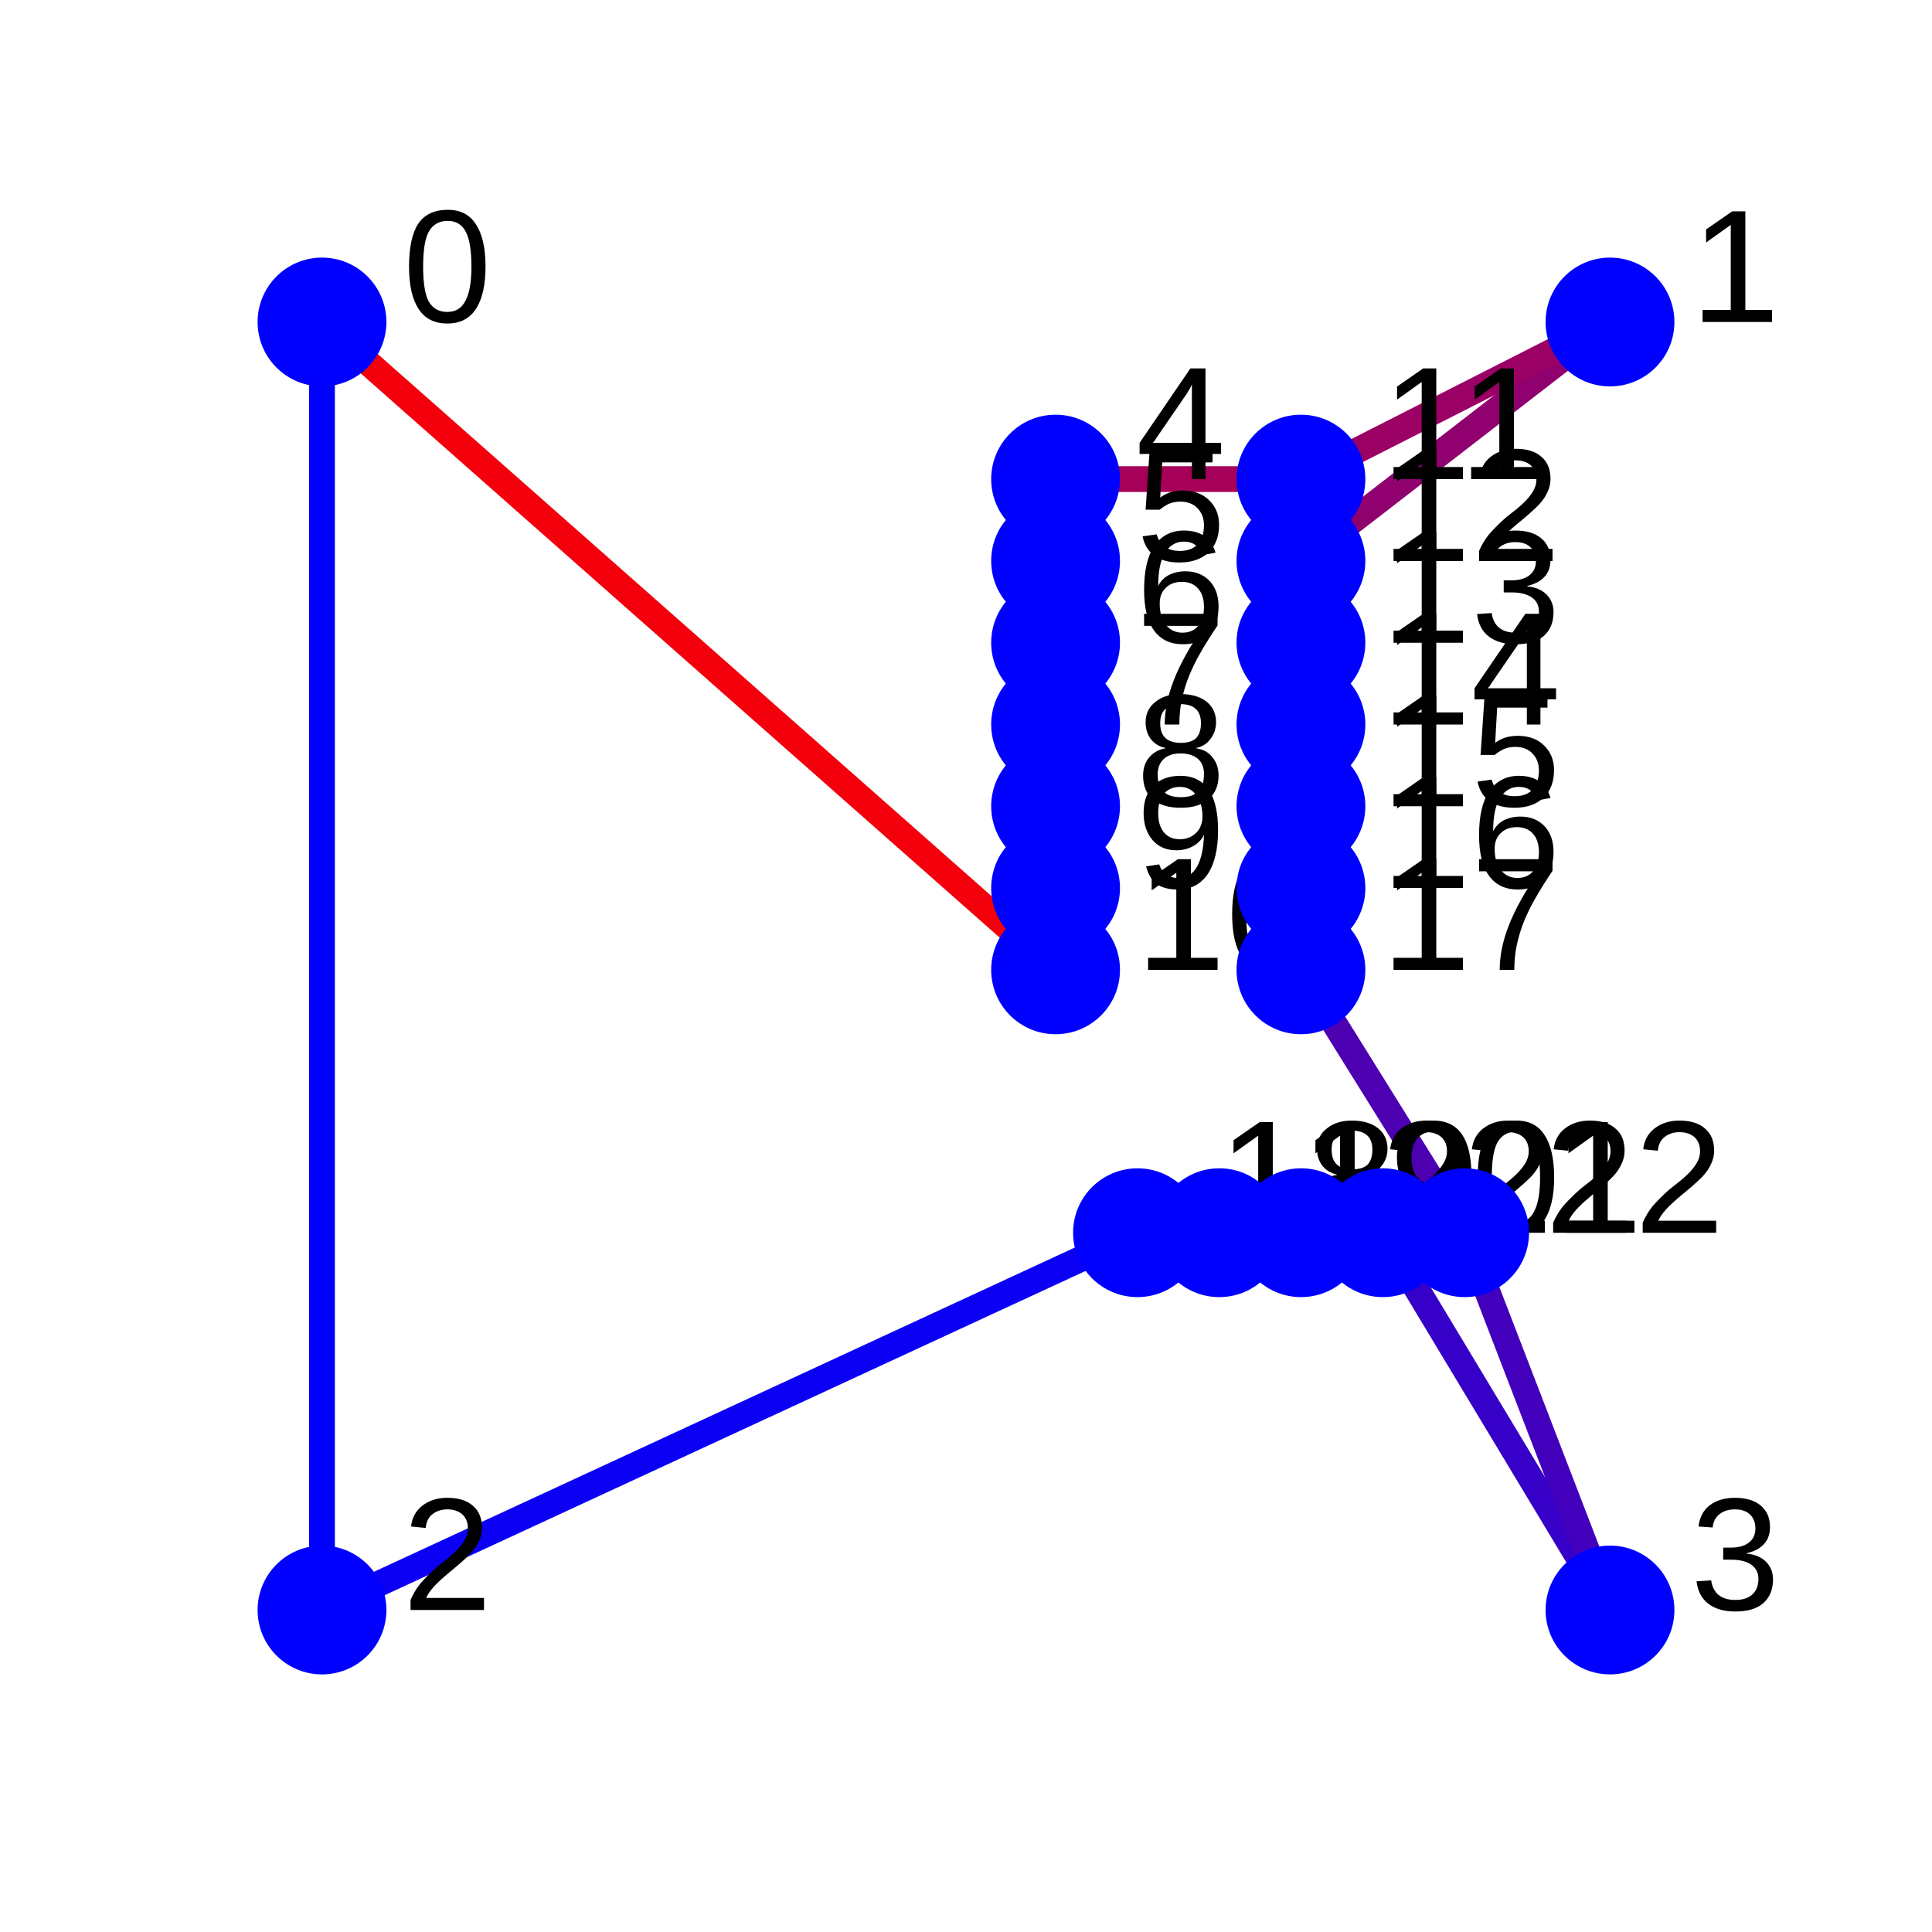
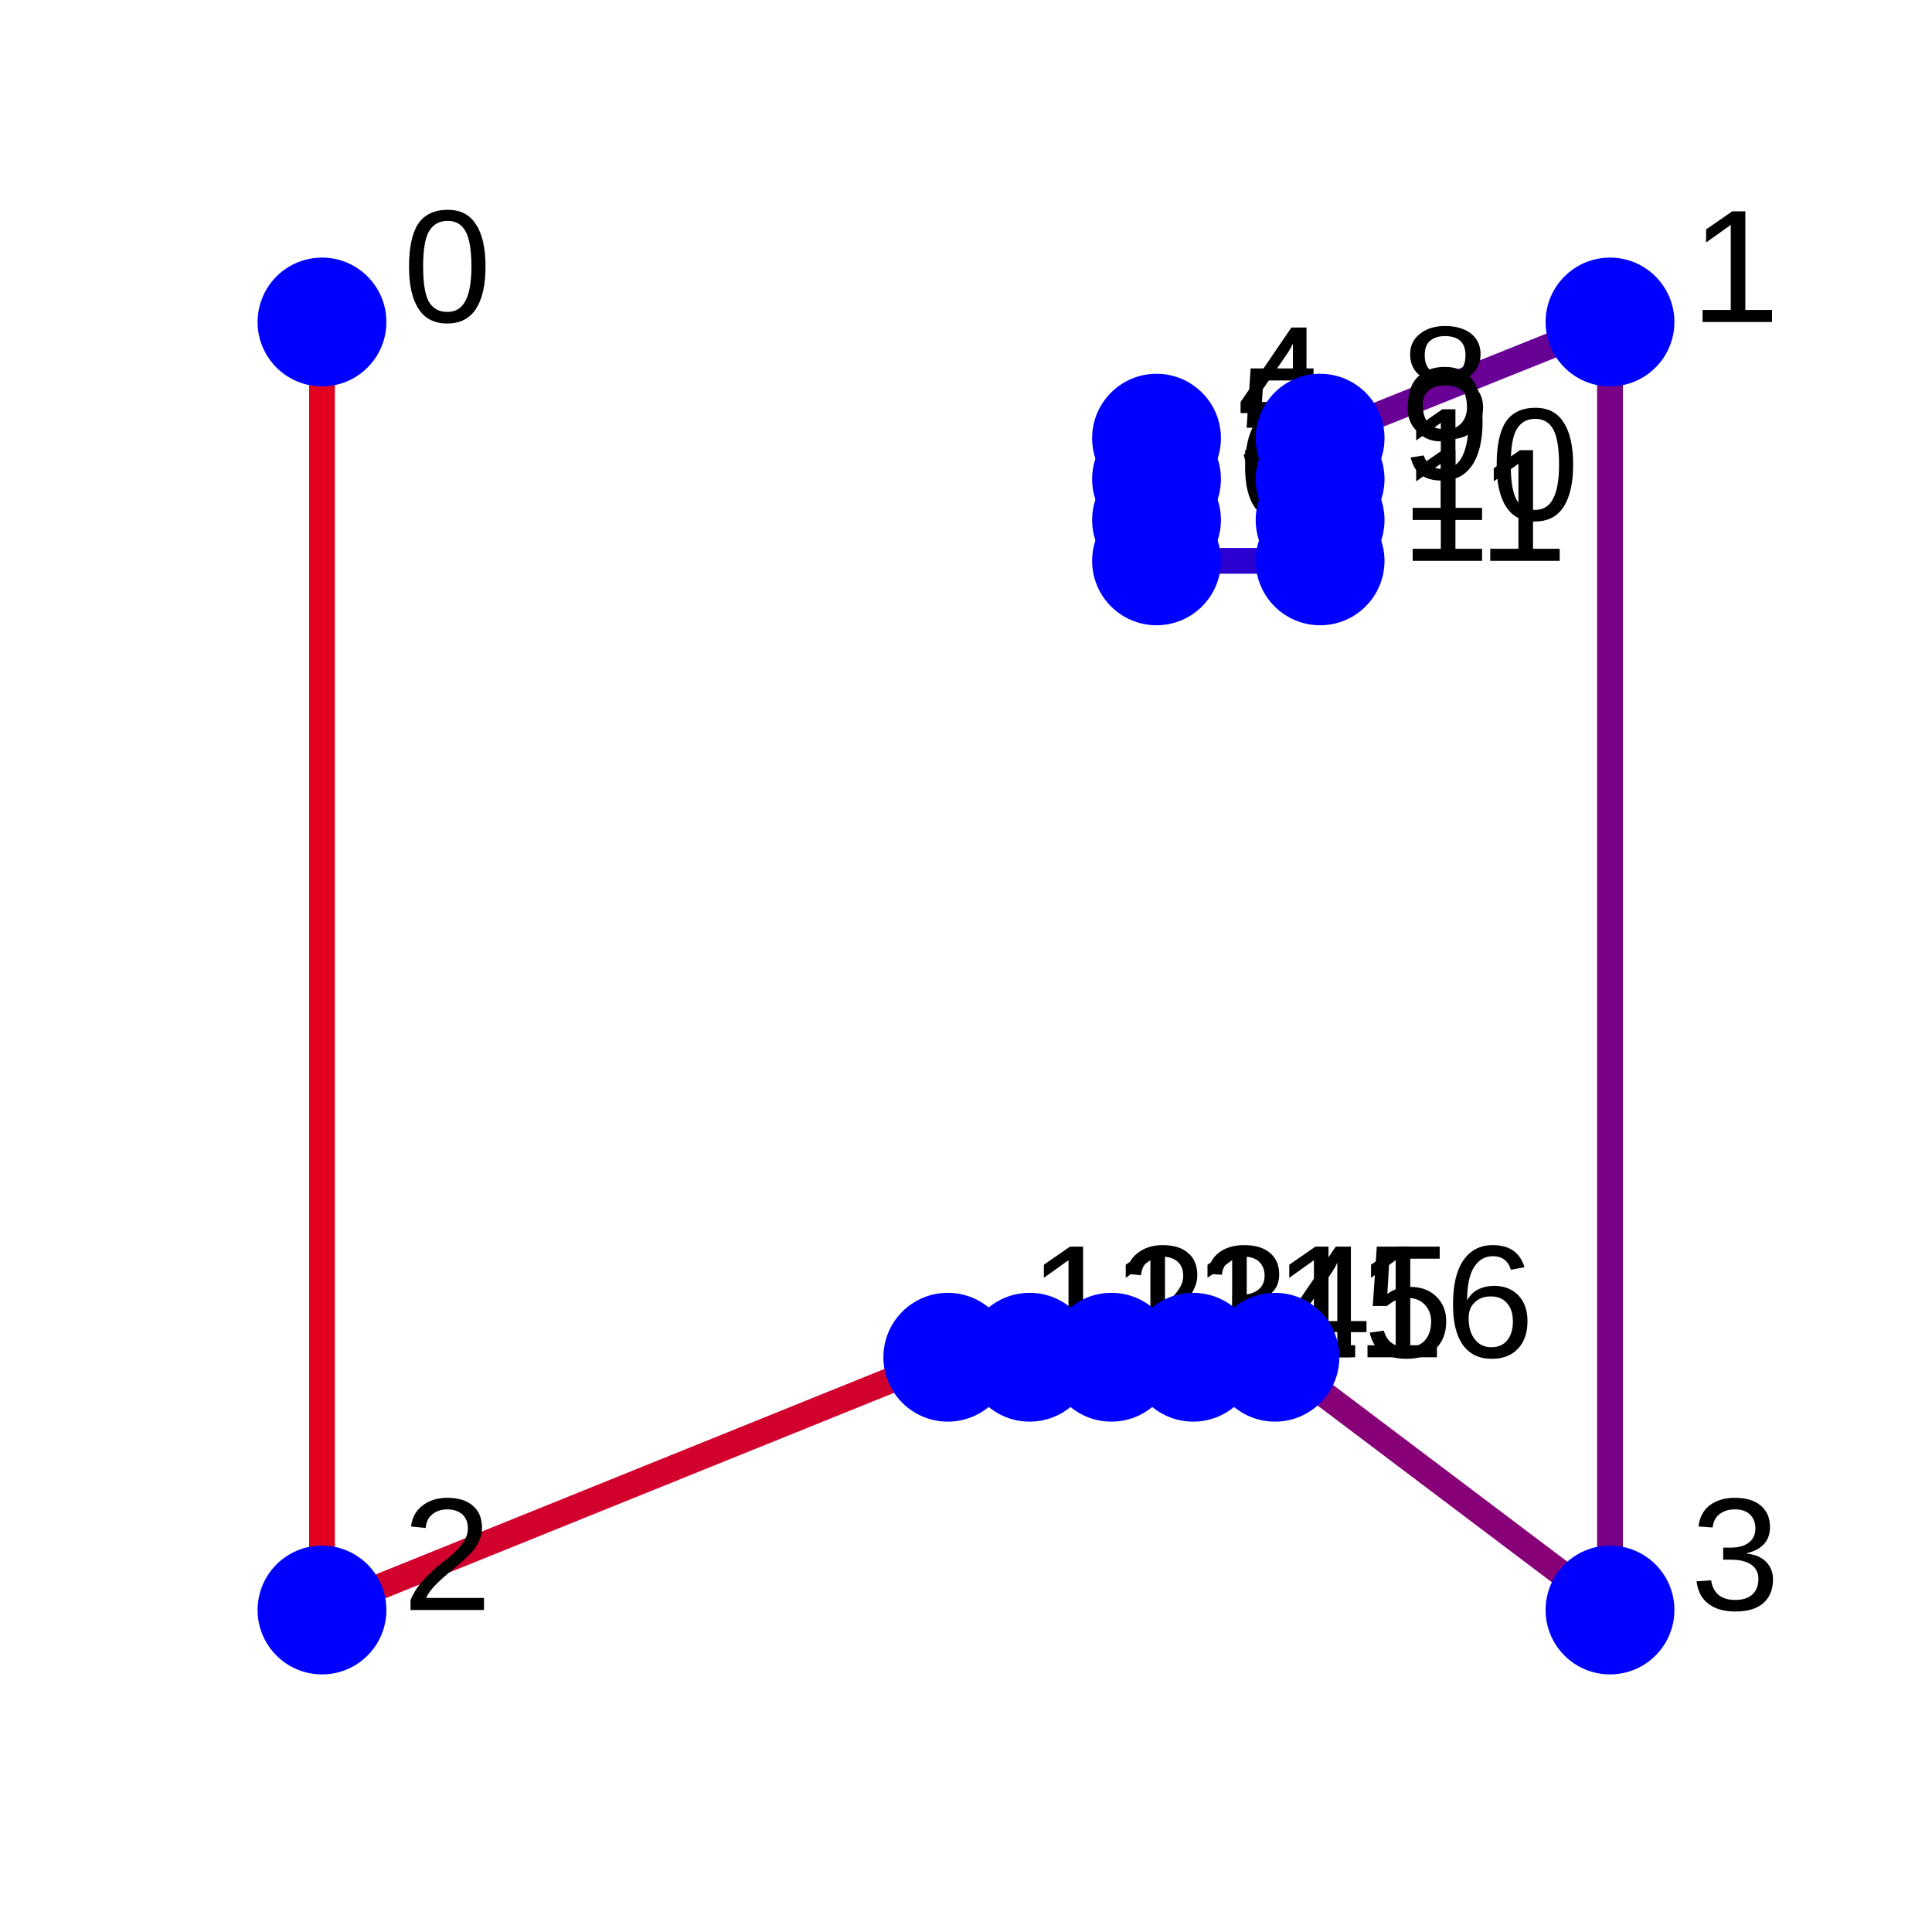
<svg xmlns="http://www.w3.org/2000/svg" viewBox="-5 -5 60 60">
  <rect x="-5" y="-5" width="60" height="60" fill="white" />
  <g>
-     <line x1="5" y1="5" x2="5" y2="45" stroke="rgb(0,0,255)" stroke-width="0.8" />
-     <line x1="5" y1="45" x2="30.326" y2="33.283" stroke="rgb(11,0,244)" stroke-width="0.8" />
-     <line x1="30.326" y1="33.283" x2="32.866" y2="33.283" stroke="rgb(22,0,233)" stroke-width="0.8" />
-     <line x1="32.866" y1="33.283" x2="35.406" y2="33.283" stroke="rgb(33,0,222)" stroke-width="0.8" />
-     <line x1="35.406" y1="33.283" x2="37.946" y2="33.283" stroke="rgb(44,0,211)" stroke-width="0.8" />
-     <line x1="37.946" y1="33.283" x2="45" y2="45" stroke="rgb(55,0,200)" stroke-width="0.8" />
-     <line x1="45" y1="45" x2="40.486" y2="33.283" stroke="rgb(66,0,189)" stroke-width="0.8" />
-     <line x1="40.486" y1="33.283" x2="35.402" y2="25.119" stroke="rgb(77,0,178)" stroke-width="0.8" />
-     <line x1="35.402" y1="25.119" x2="35.402" y2="22.579" stroke="rgb(88,0,167)" stroke-width="0.8" />
-     <line x1="35.402" y1="22.579" x2="35.402" y2="20.039" stroke="rgb(99,0,156)" stroke-width="0.8" />
-     <line x1="35.402" y1="20.039" x2="35.402" y2="17.499" stroke="rgb(110,0,145)" stroke-width="0.8" />
-     <line x1="35.402" y1="17.499" x2="35.402" y2="14.959" stroke="rgb(121,0,134)" stroke-width="0.8" />
-     <line x1="35.402" y1="14.959" x2="35.402" y2="12.419" stroke="rgb(133,0,122)" stroke-width="0.8" />
-     <line x1="35.402" y1="12.419" x2="45" y2="5" stroke="rgb(144,0,111)" stroke-width="0.8" />
-     <line x1="45" y1="5" x2="35.402" y2="9.879" stroke="rgb(155,0,100)" stroke-width="0.8" />
-     <line x1="35.402" y1="9.879" x2="27.782" y2="9.879" stroke="rgb(166,0,89)" stroke-width="0.8" />
-     <line x1="27.782" y1="9.879" x2="27.782" y2="12.419" stroke="rgb(177,0,78)" stroke-width="0.8" />
-     <line x1="27.782" y1="12.419" x2="27.782" y2="14.959" stroke="rgb(188,0,67)" stroke-width="0.8" />
-     <line x1="27.782" y1="14.959" x2="27.782" y2="17.499" stroke="rgb(199,0,56)" stroke-width="0.8" />
-     <line x1="27.782" y1="17.499" x2="27.782" y2="20.039" stroke="rgb(210,0,45)" stroke-width="0.8" />
-     <line x1="27.782" y1="20.039" x2="27.782" y2="22.579" stroke="rgb(221,0,34)" stroke-width="0.8" />
-     <line x1="27.782" y1="22.579" x2="27.782" y2="25.119" stroke="rgb(232,0,23)" stroke-width="0.8" />
-     <line x1="27.782" y1="25.119" x2="5" y2="5" stroke="rgb(243,0,12)" stroke-width="0.8" />
+     <line x1="30.917" y1="8.608" x2="30.917" y2="9.878" stroke="rgb(0,0,255)" stroke-width="0.8" />
+     <line x1="30.917" y1="9.878" x2="30.917" y2="11.149" stroke="rgb(15,0,240)" stroke-width="0.8" />
+     <line x1="30.917" y1="11.149" x2="30.917" y2="12.418" stroke="rgb(30,0,225)" stroke-width="0.8" />
+     <line x1="30.917" y1="12.418" x2="35.997" y2="12.418" stroke="rgb(45,0,210)" stroke-width="0.8" />
+     <line x1="35.997" y1="12.418" x2="35.997" y2="11.149" stroke="rgb(60,0,195)" stroke-width="0.8" />
+     <line x1="35.997" y1="11.149" x2="35.997" y2="9.878" stroke="rgb(75,0,180)" stroke-width="0.8" />
+     <line x1="35.997" y1="9.878" x2="35.997" y2="8.608" stroke="rgb(90,0,165)" stroke-width="0.8" />
+     <line x1="35.997" y1="8.608" x2="45" y2="5" stroke="rgb(105,0,150)" stroke-width="0.8" />
+     <line x1="45" y1="5" x2="45" y2="45" stroke="rgb(120,0,135)" stroke-width="0.8" />
+     <line x1="45" y1="45" x2="34.595" y2="37.15" stroke="rgb(135,0,120)" stroke-width="0.8" />
+     <line x1="34.595" y1="37.15" x2="32.055" y2="37.15" stroke="rgb(150,0,105)" stroke-width="0.8" />
+     <line x1="32.055" y1="37.15" x2="29.515" y2="37.15" stroke="rgb(165,0,90)" stroke-width="0.8" />
+     <line x1="29.515" y1="37.15" x2="26.975" y2="37.15" stroke="rgb(180,0,75)" stroke-width="0.8" />
+     <line x1="26.975" y1="37.15" x2="24.435" y2="37.15" stroke="rgb(195,0,60)" stroke-width="0.8" />
+     <line x1="24.435" y1="37.15" x2="5" y2="45" stroke="rgb(210,0,45)" stroke-width="0.8" />
+     <line x1="5" y1="45" x2="5" y2="5" stroke="rgb(225,0,30)" stroke-width="0.8" />
+     <line x1="5" y1="5" x2="5" y2="5" stroke="rgb(240,0,15)" stroke-width="0.8" />
  </g>
  <g>
    <circle cx="5" cy="5" r="2" fill="blue" />
    <text x="7.5" y="5" font-family="Arial" font-size="5" fill="black">0</text>
    <circle cx="45" cy="5" r="2" fill="blue" />
    <text x="47.5" y="5" font-family="Arial" font-size="5" fill="black">1</text>
    <circle cx="5" cy="45" r="2" fill="blue" />
    <text x="7.5" y="45" font-family="Arial" font-size="5" fill="black">2</text>
    <circle cx="45" cy="45" r="2" fill="blue" />
    <text x="47.5" y="45" font-family="Arial" font-size="5" fill="black">3</text>
-     <circle cx="27.782" cy="9.879" r="2" fill="blue" />
-     <text x="30.282" y="9.879" font-family="Arial" font-size="5" fill="black">4</text>
-     <circle cx="27.782" cy="12.419" r="2" fill="blue" />
-     <text x="30.282" y="12.419" font-family="Arial" font-size="5" fill="black">5</text>
-     <circle cx="27.782" cy="14.959" r="2" fill="blue" />
-     <text x="30.282" y="14.959" font-family="Arial" font-size="5" fill="black">6</text>
-     <circle cx="27.782" cy="17.499" r="2" fill="blue" />
-     <text x="30.282" y="17.499" font-family="Arial" font-size="5" fill="black">7</text>
-     <circle cx="27.782" cy="20.039" r="2" fill="blue" />
-     <text x="30.282" y="20.039" font-family="Arial" font-size="5" fill="black">8</text>
-     <circle cx="27.782" cy="22.579" r="2" fill="blue" />
-     <text x="30.282" y="22.579" font-family="Arial" font-size="5" fill="black">9</text>
-     <circle cx="27.782" cy="25.119" r="2" fill="blue" />
-     <text x="30.282" y="25.119" font-family="Arial" font-size="5" fill="black">10</text>
-     <circle cx="35.402" cy="9.879" r="2" fill="blue" />
-     <text x="37.902" y="9.879" font-family="Arial" font-size="5" fill="black">11</text>
-     <circle cx="35.402" cy="12.419" r="2" fill="blue" />
-     <text x="37.902" y="12.419" font-family="Arial" font-size="5" fill="black">12</text>
-     <circle cx="35.402" cy="14.959" r="2" fill="blue" />
-     <text x="37.902" y="14.959" font-family="Arial" font-size="5" fill="black">13</text>
-     <circle cx="35.402" cy="17.499" r="2" fill="blue" />
-     <text x="37.902" y="17.499" font-family="Arial" font-size="5" fill="black">14</text>
-     <circle cx="35.402" cy="20.039" r="2" fill="blue" />
-     <text x="37.902" y="20.039" font-family="Arial" font-size="5" fill="black">15</text>
-     <circle cx="35.402" cy="22.579" r="2" fill="blue" />
-     <text x="37.902" y="22.579" font-family="Arial" font-size="5" fill="black">16</text>
-     <circle cx="35.402" cy="25.119" r="2" fill="blue" />
-     <text x="37.902" y="25.119" font-family="Arial" font-size="5" fill="black">17</text>
-     <circle cx="30.326" cy="33.283" r="2" fill="blue" />
-     <text x="32.826" y="33.283" font-family="Arial" font-size="5" fill="black">18</text>
-     <circle cx="32.866" cy="33.283" r="2" fill="blue" />
-     <text x="35.366" y="33.283" font-family="Arial" font-size="5" fill="black">19</text>
-     <circle cx="35.406" cy="33.283" r="2" fill="blue" />
-     <text x="37.906" y="33.283" font-family="Arial" font-size="5" fill="black">20</text>
-     <circle cx="37.946" cy="33.283" r="2" fill="blue" />
-     <text x="40.446" y="33.283" font-family="Arial" font-size="5" fill="black">21</text>
-     <circle cx="40.486" cy="33.283" r="2" fill="blue" />
-     <text x="42.986" y="33.283" font-family="Arial" font-size="5" fill="black">22</text>
+     <circle cx="30.917" cy="8.608" r="2" fill="blue" />
+     <text x="33.417" y="8.608" font-family="Arial" font-size="5" fill="black">4</text>
+     <circle cx="30.917" cy="9.878" r="2" fill="blue" />
+     <text x="33.417" y="9.878" font-family="Arial" font-size="5" fill="black">5</text>
+     <circle cx="30.917" cy="11.149" r="2" fill="blue" />
+     <text x="33.417" y="11.149" font-family="Arial" font-size="5" fill="black">6</text>
+     <circle cx="30.917" cy="12.418" r="2" fill="blue" />
+     <text x="33.417" y="12.418" font-family="Arial" font-size="5" fill="black">7</text>
+     <circle cx="35.997" cy="8.608" r="2" fill="blue" />
+     <text x="38.497" y="8.608" font-family="Arial" font-size="5" fill="black">8</text>
+     <circle cx="35.997" cy="9.878" r="2" fill="blue" />
+     <text x="38.497" y="9.878" font-family="Arial" font-size="5" fill="black">9</text>
+     <circle cx="35.997" cy="11.149" r="2" fill="blue" />
+     <text x="38.497" y="11.149" font-family="Arial" font-size="5" fill="black">10</text>
+     <circle cx="35.997" cy="12.418" r="2" fill="blue" />
+     <text x="38.497" y="12.418" font-family="Arial" font-size="5" fill="black">11</text>
+     <circle cx="24.435" cy="37.15" r="2" fill="blue" />
+     <text x="26.935" y="37.15" font-family="Arial" font-size="5" fill="black">12</text>
+     <circle cx="26.975" cy="37.15" r="2" fill="blue" />
+     <text x="29.475" y="37.15" font-family="Arial" font-size="5" fill="black">13</text>
+     <circle cx="29.515" cy="37.15" r="2" fill="blue" />
+     <text x="32.015" y="37.15" font-family="Arial" font-size="5" fill="black">14</text>
+     <circle cx="32.055" cy="37.15" r="2" fill="blue" />
+     <text x="34.555" y="37.15" font-family="Arial" font-size="5" fill="black">15</text>
+     <circle cx="34.595" cy="37.15" r="2" fill="blue" />
+     <text x="37.095" y="37.15" font-family="Arial" font-size="5" fill="black">16</text>
  </g>
</svg>
